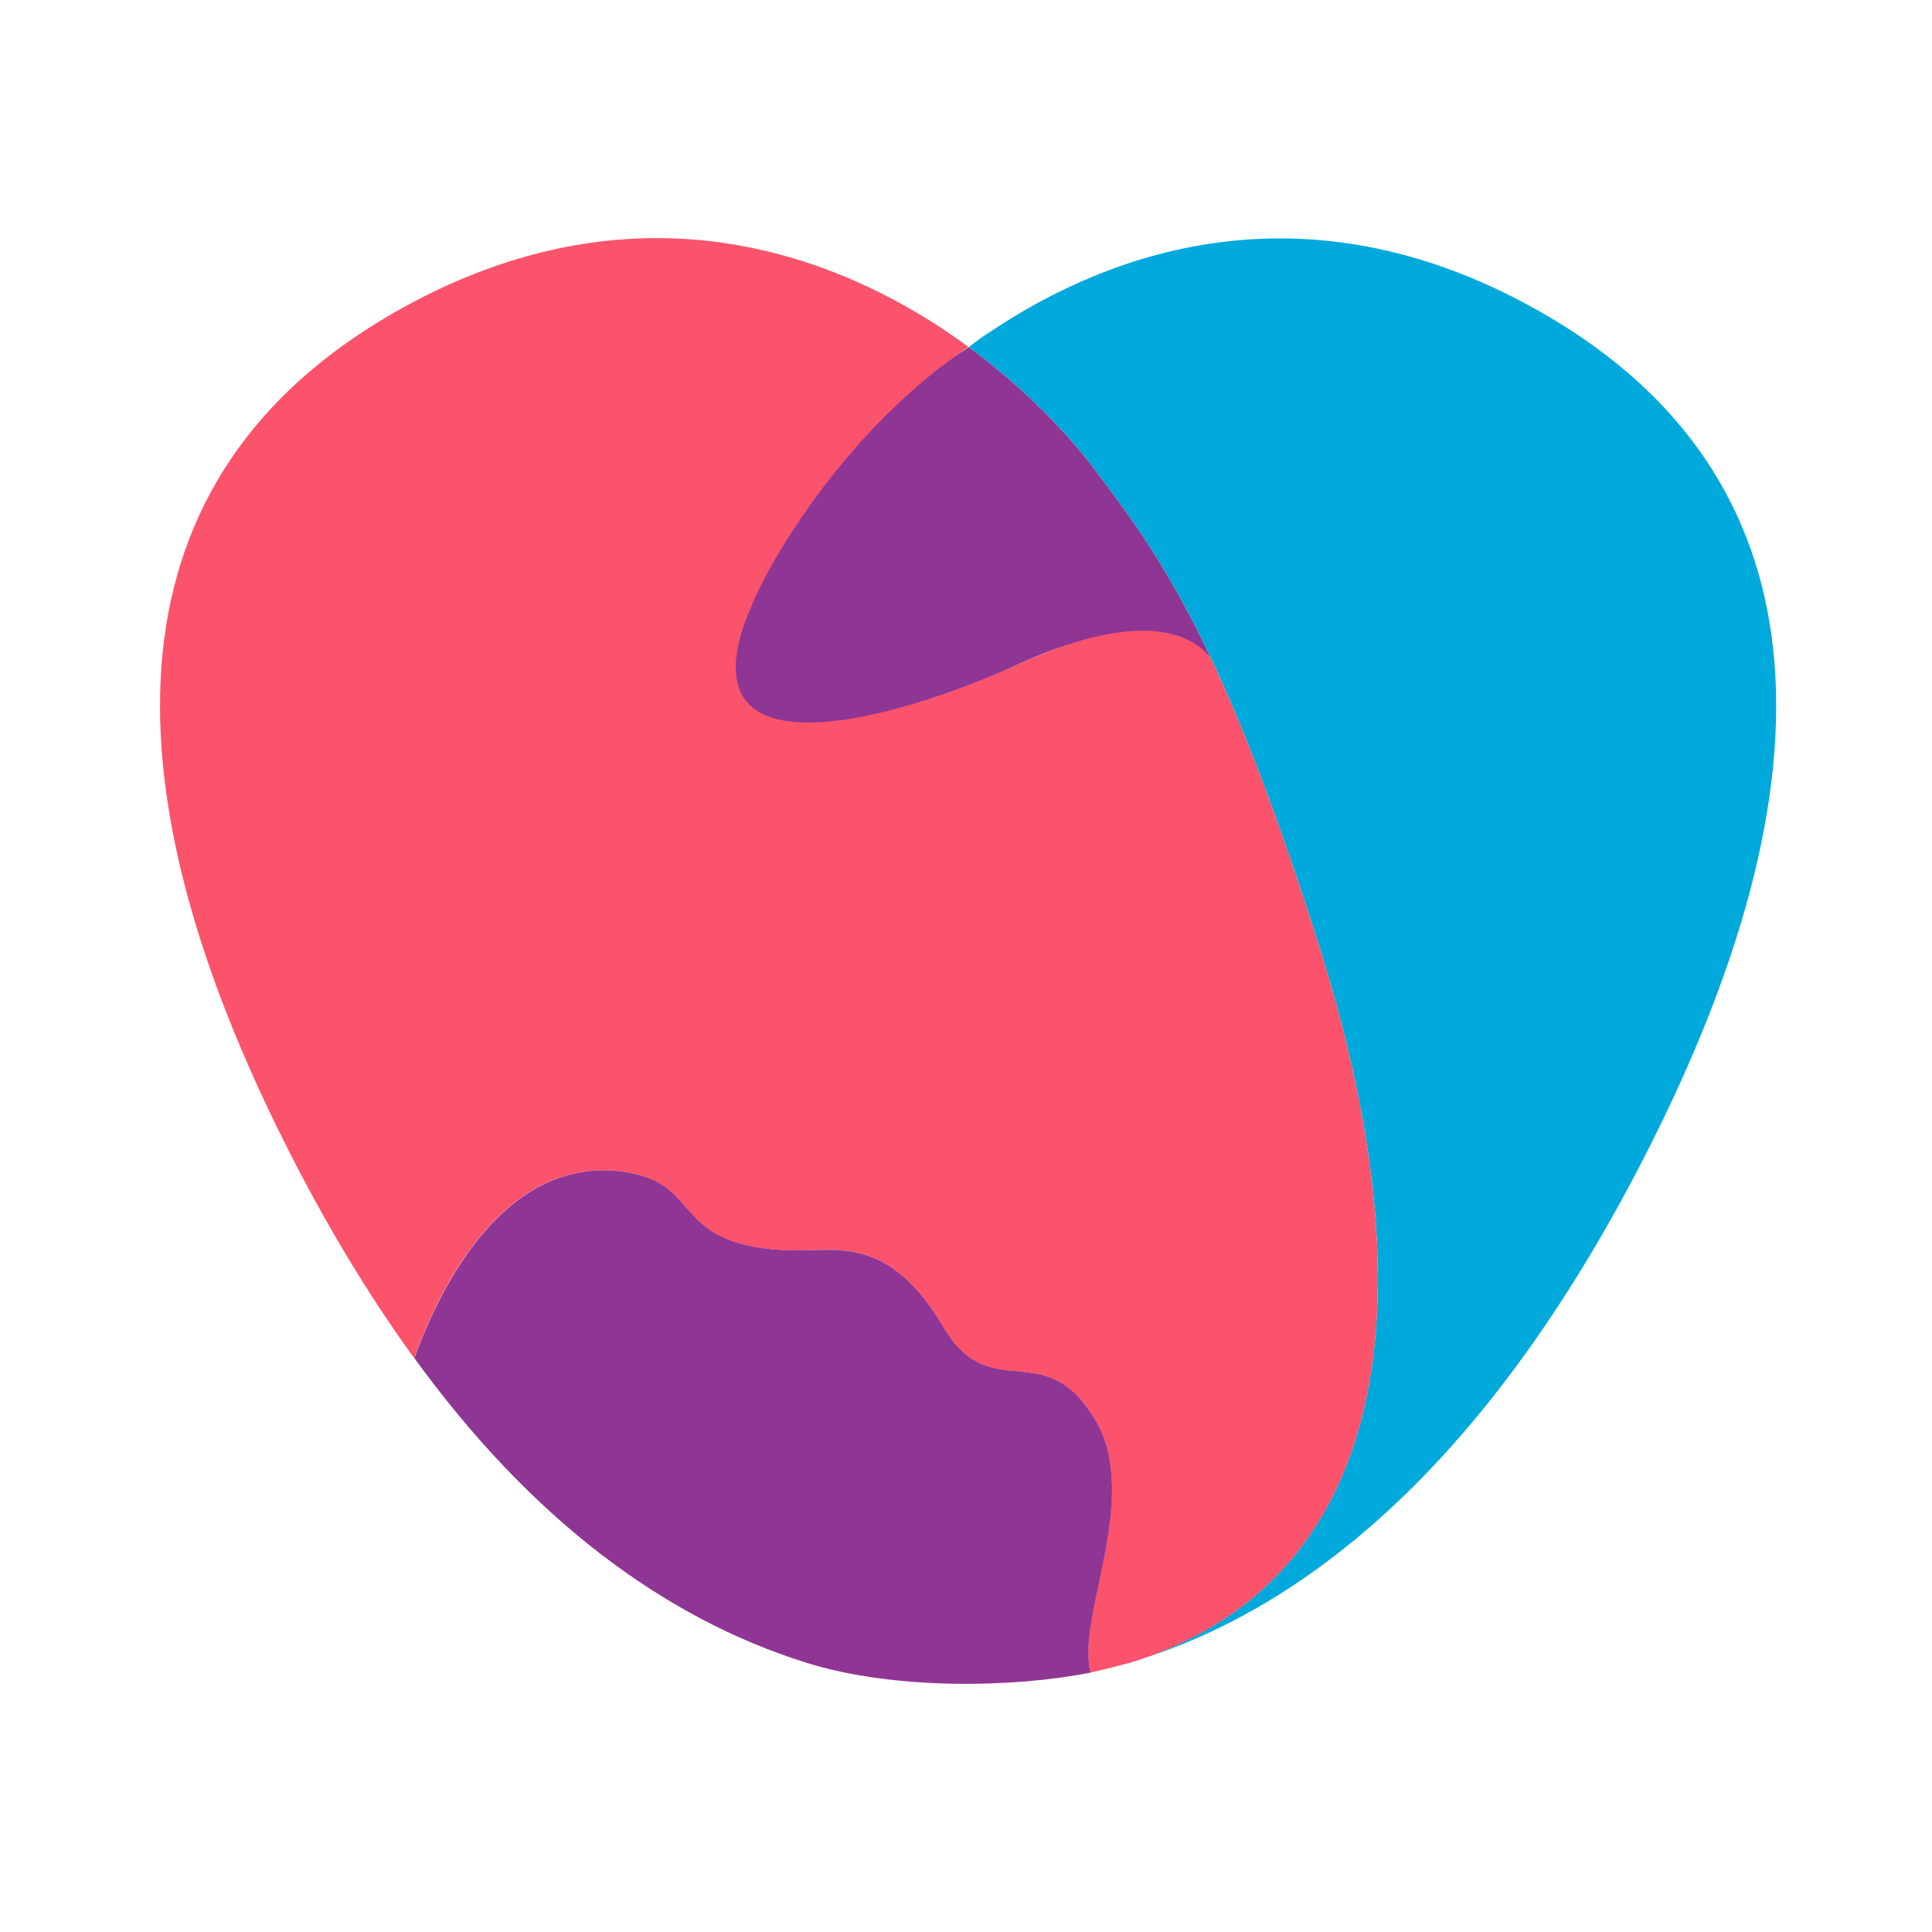
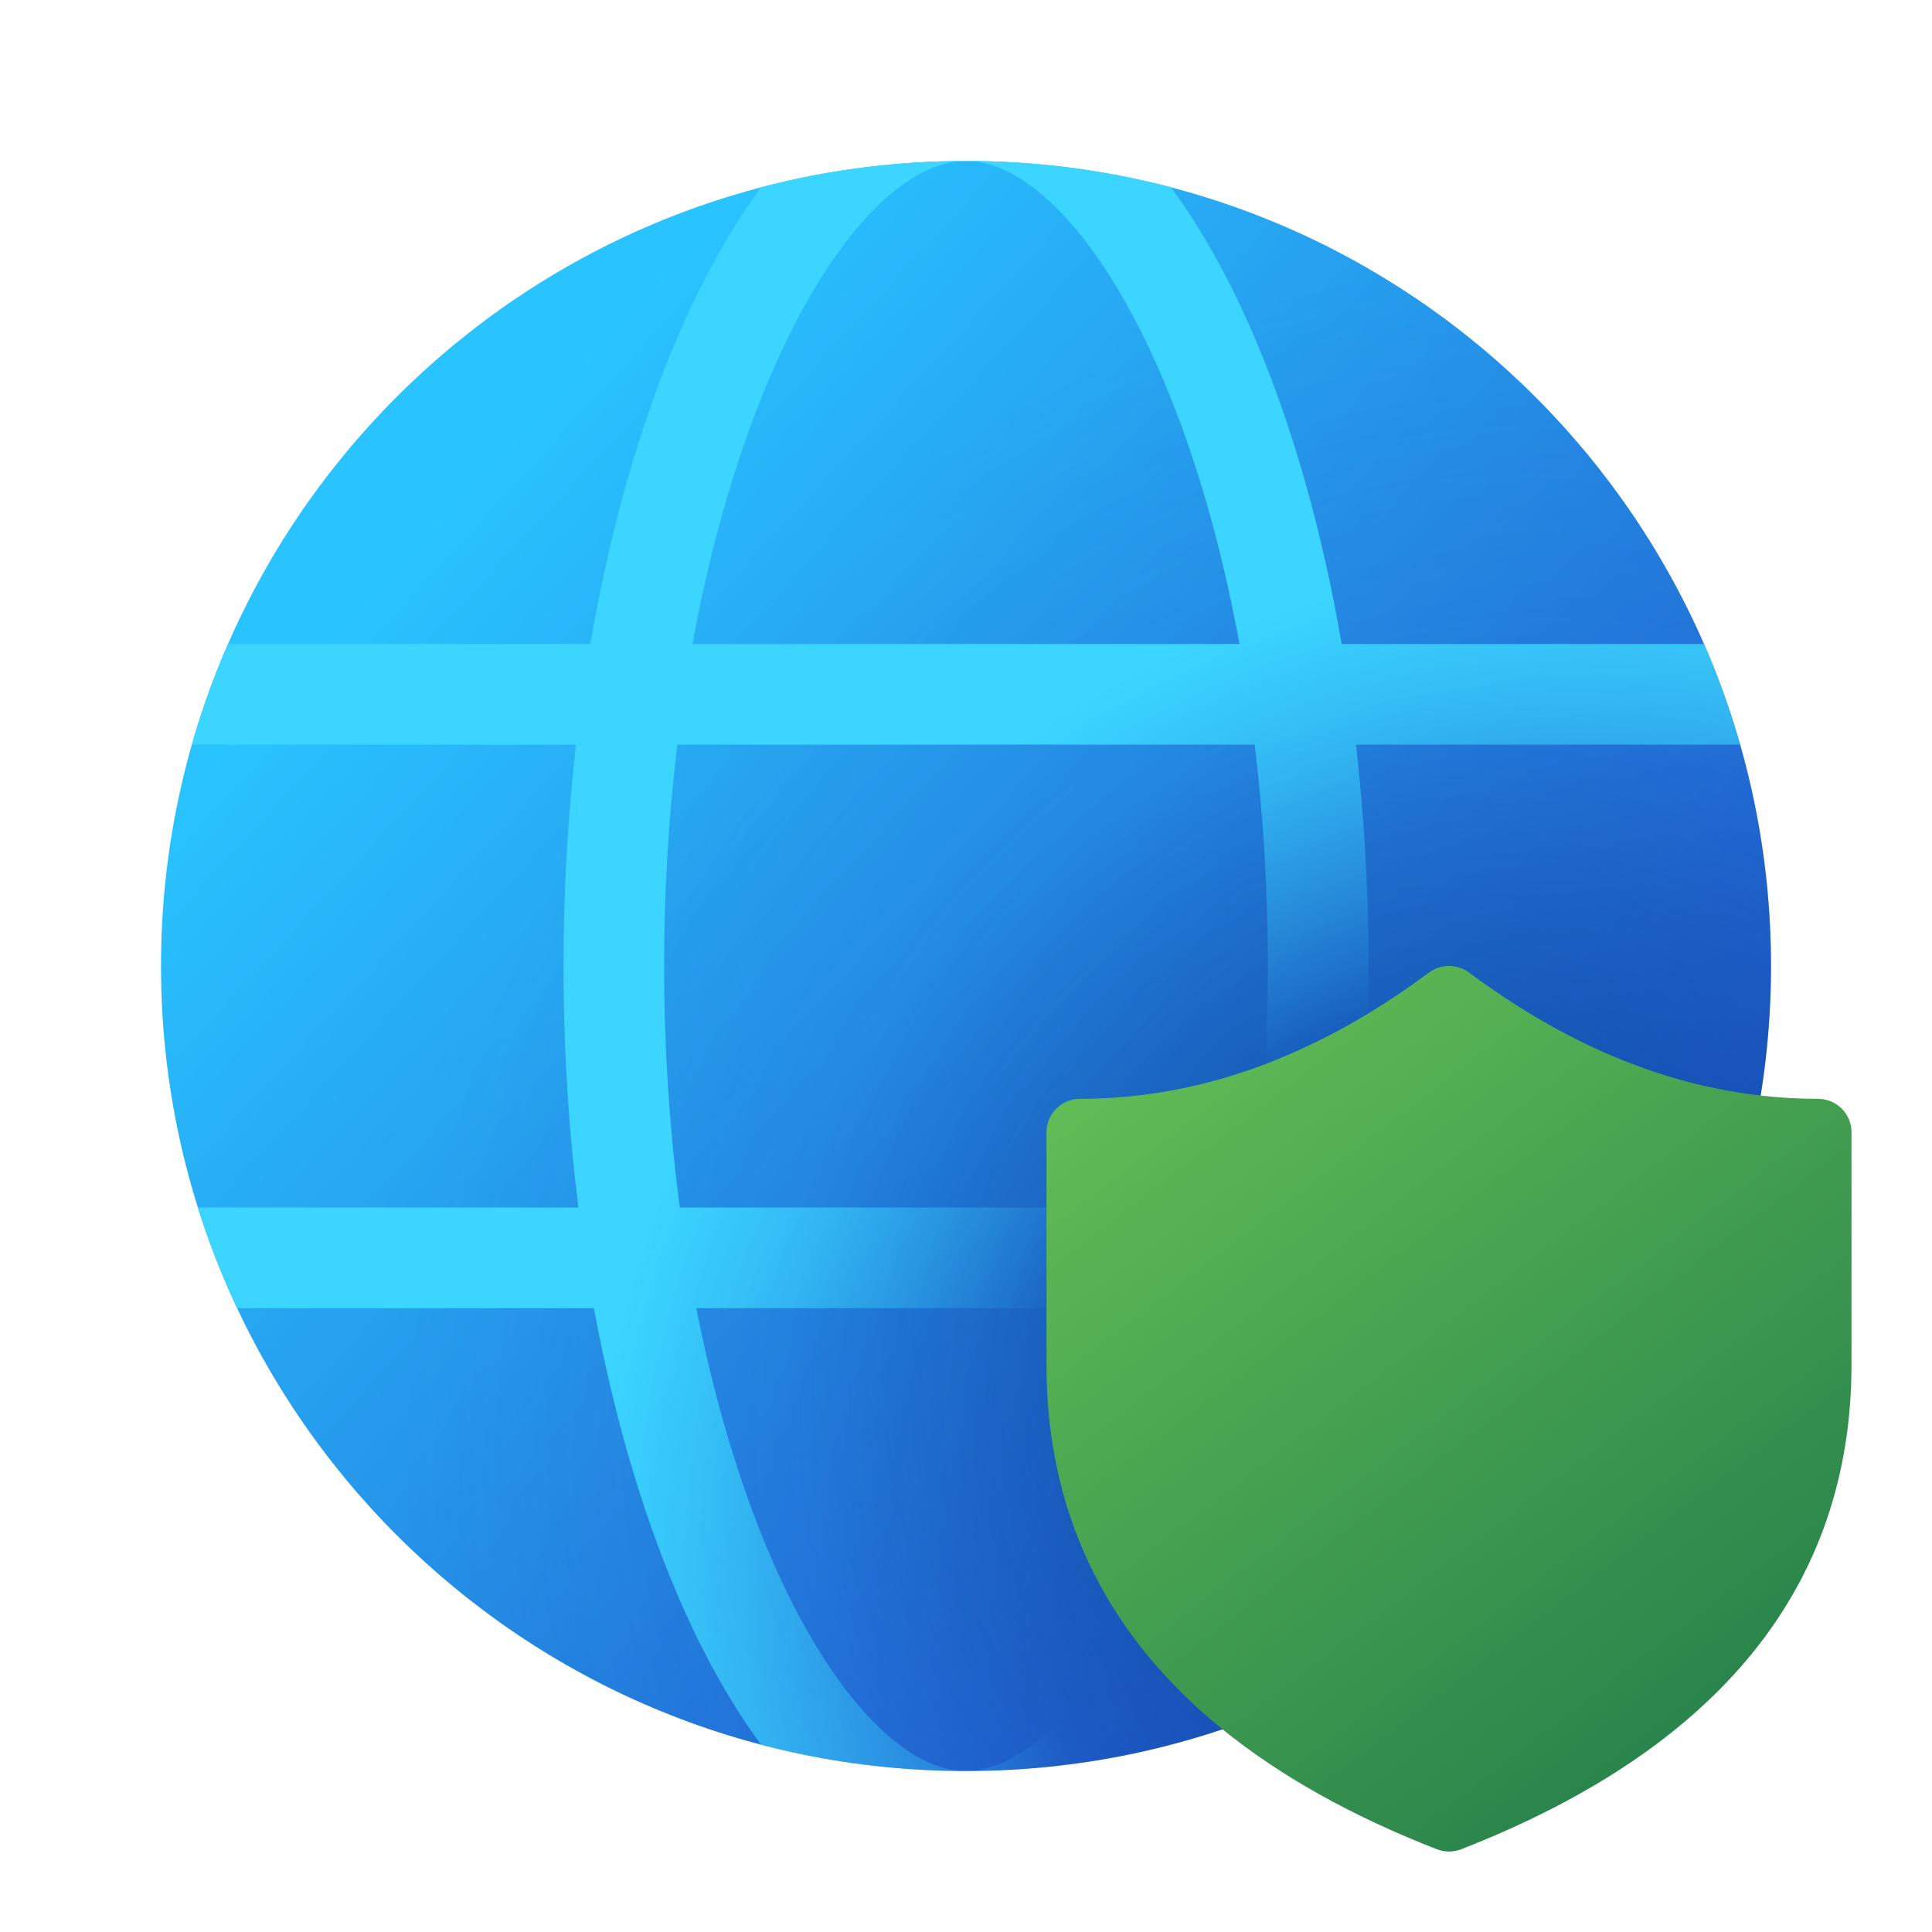
- <svg xmlns="http://www.w3.org/2000/svg" t="1729221792940" class="icon" viewBox="0 0 1024 1024" version="1.1" p-id="24662" width="200" height="200">
-   <path d="M806.8 160C692.6 99.7 593 130.1 524.6 176c-1.7 1.1-3.4 2.2-5.1 3.4-1.6 1.2-3.7 2.8-6.1 4.6 29.3 21.5 52 45.3 66.4 64.4 19.7 26 39 52 61.4 99.2 16.9 35.6 35.5 83.2 57.4 152.1 61.6 193.7 36 339.6-99.7 381.5 106.7-31.6 200.8-124.3 277-276.6 107.7-215.4 81.2-365.3-69.1-444.6z" fill="#00A9DC" p-id="24663" />
-   <path d="M698.6 499.7c-21.9-68.9-40.5-116.5-57.4-152.1v0.5c-11.1-17.4-32.6-26.5-102.5 4.4-54 23.9-173.8 65.5-141-30.1 17.2-32.1 32.8-53.1 48.7-74.1 6.9-9.1 15.9-19.3 26.3-29.8 11.5-11.6 25.1-23.4 40.5-34.7-12-8.8-25-17.2-39.1-24.7-66.4-35.5-155-51.8-254.7 0.8-150.3 79.4-176.8 229.3-69 444.8 21.6 43.2 44.7 81.5 69.1 115.1 10.8-30 36.2-83.9 80.2-96.6 11.6-3.4 24.4-4.2 38.8-0.5 32.2 8.3 20.3 38.2 80 40 24.2 0.8 52.1-9.1 81.5 40.8 25.3 42.8 53.6 3 80.8 49.8 23.9 41.2-11 104.8-2.8 133.2 3.8-0.8 17.7-4.3 20.9-5.2 135.7-42 161.3-187.8 99.7-381.6z" fill="#FB536C" p-id="24664" />
-   <path d="M513.4 184c-55.8 36.7-99.9 100.7-115.7 138.4-39.1 93.1 79.2 58.3 141 30.1 60.4-27.6 89.9-19.4 102.5-4.4v-0.5c-22.4-47.2-41.7-73.2-61.4-99.2-14.4-19.1-37.1-42.9-66.4-64.4zM580.9 753.3c-27.2-46.8-55.5-7.1-80.8-49.8-29.4-49.8-57.4-40-81.5-40.8-59.7-1.9-47.8-31.7-80-40-14.3-3.7-27.1-2.9-38.8 0.5-44 12.8-69.4 66.7-80.2 96.6 61.5 84.8 131.8 137.7 207.8 161.5 47.3 14.8 111.2 13.1 150.7 5.2-8.2-28.4 26.7-92 2.8-133.2z" fill="#8F3694" p-id="24665" />
+ <svg xmlns="http://www.w3.org/2000/svg" width="1em" height="1em" viewBox="0 0 48 48">
+   <g fill="none">
+     <path fill="url(#fluentColorGlobeShield483)" d="M24 44c11.046 0 20-8.954 20-20S35.046 4 24 4S4 12.954 4 24s8.954 20 20 20" />
+     <path fill="url(#fluentColorGlobeShield480)" fill-opacity="0.7" d="M24 44c11.046 0 20-8.954 20-20S35.046 4 24 4S4 12.954 4 24s8.954 20 20 20" />
+     <path fill="url(#fluentColorGlobeShield481)" fill-opacity="0.2" d="M24 44c11.046 0 20-8.954 20-20S35.046 4 24 4S4 12.954 4 24s8.954 20 20 20" />
+     <path fill="url(#fluentColorGlobeShield482)" fill-rule="evenodd" d="M18.91 4.653c-.794 1.07-1.506 2.371-2.124 3.834c-.904 2.14-1.634 4.69-2.12 7.513H5.664a20 20 0 0 0-.898 2.5h9.543A49 49 0 0 0 14 24c0 2.075.13 4.088.37 6H4.915q.406 1.291.976 2.5h8.864c.484 2.624 1.18 5 2.03 7.013c.62 1.463 1.331 2.763 2.125 3.834A20 20 0 0 0 24 44a20 20 0 0 0 5.09-.653c.793-1.07 1.506-2.371 2.124-3.834c.85-2.013 1.547-4.39 2.03-7.013h8.865q.57-1.209.975-2.5H33.63c.24-1.912.37-3.925.37-6c0-1.895-.108-3.738-.31-5.5h9.544a20 20 0 0 0-.898-2.5h-9.002c-.486-2.822-1.216-5.373-2.12-7.513c-.618-1.463-1.33-2.763-2.124-3.834A20 20 0 0 0 24 4c-1.759 0-3.465.227-5.09.653M17.205 16c.454-2.478 1.105-4.696 1.884-6.54c.776-1.836 1.656-3.245 2.547-4.175C22.533 4.35 23.34 4 24 4s1.466.35 2.363 1.285c.892.93 1.772 2.34 2.548 4.176c.78 1.843 1.43 4.06 1.883 6.539zM24 44c.661 0 1.466-.35 2.363-1.285c.892-.93 1.772-2.34 2.548-4.176c.726-1.718 1.34-3.762 1.788-6.039H17.3c.448 2.277 1.063 4.32 1.789 6.04c.776 1.836 1.656 3.245 2.547 4.175C22.533 43.65 23.34 44 24 44m-7.5-20c0 2.093.139 4.107.39 6h14.22c.251-1.893.39-3.907.39-6c0-1.91-.116-3.754-.327-5.5H16.827A46 46 0 0 0 16.5 24" clip-rule="evenodd" />
+     <path fill="url(#fluentColorGlobeShield484)" d="M28.002 40.462a11 11 0 0 1-.942-1.612Q26 36.614 26 33.9v-5.775a.83.83 0 0 1 .833-.825q2.333 0 4.606-.863a16 16 0 0 0 2.547-1.253a19 19 0 0 0 1.514-1.019a.84.84 0 0 1 1 0q1.132.84 2.278 1.455q1.379.74 2.778 1.153a13 13 0 0 0 2.186.446q.71.081 1.425.081c.46 0 .833.37.833.825V33.9c0 5.501-3.286 9.543-9.695 12.043a.84.84 0 0 1-.61 0q-3.177-1.24-5.323-2.98a14 14 0 0 1-.63-.54q-.436-.4-.823-.823q-.501-.549-.917-1.138" />
+     <defs>
+       <radialGradient id="fluentColorGlobeShield480" cx="0" cy="0" r="1" gradientTransform="rotate(180 18.172 17.156)scale(16.8029)" gradientUnits="userSpaceOnUse">
+         <stop stop-color="#003580" />
+         <stop offset="1" stop-color="#003580" stop-opacity="0" />
+       </radialGradient>
+       <radialGradient id="fluentColorGlobeShield481" cx="0" cy="0" r="1" gradientTransform="matrix(20.93752 15.93753 -17.2887 22.71257 37.125 34)" gradientUnits="userSpaceOnUse">
+         <stop offset=".412" stop-color="#1b44b1" />
+         <stop offset="1" stop-color="#1b44b1" stop-opacity="0" />
+       </radialGradient>
+       <radialGradient id="fluentColorGlobeShield482" cx="0" cy="0" r="1" gradientTransform="matrix(20.00804 18.268 -19.5133 21.37196 37.506 37)" gradientUnits="userSpaceOnUse">
+         <stop offset=".445" stop-color="#3bd5ff" stop-opacity="0" />
+         <stop offset=".815" stop-color="#3bd5ff" />
+       </radialGradient>
+       <linearGradient id="fluentColorGlobeShield483" x1="12.889" x2="41.778" y1="10.667" y2="37.333" gradientUnits="userSpaceOnUse">
+         <stop stop-color="#29c3ff" />
+         <stop offset="1" stop-color="#2052cb" />
+       </linearGradient>
+       <linearGradient id="fluentColorGlobeShield484" x1="29.75" x2="46.026" y1="24" y2="45.23" gradientUnits="userSpaceOnUse">
+         <stop stop-color="#62be55" />
+         <stop offset="1" stop-color="#1e794a" />
+       </linearGradient>
+     </defs>
+   </g>
</svg>
